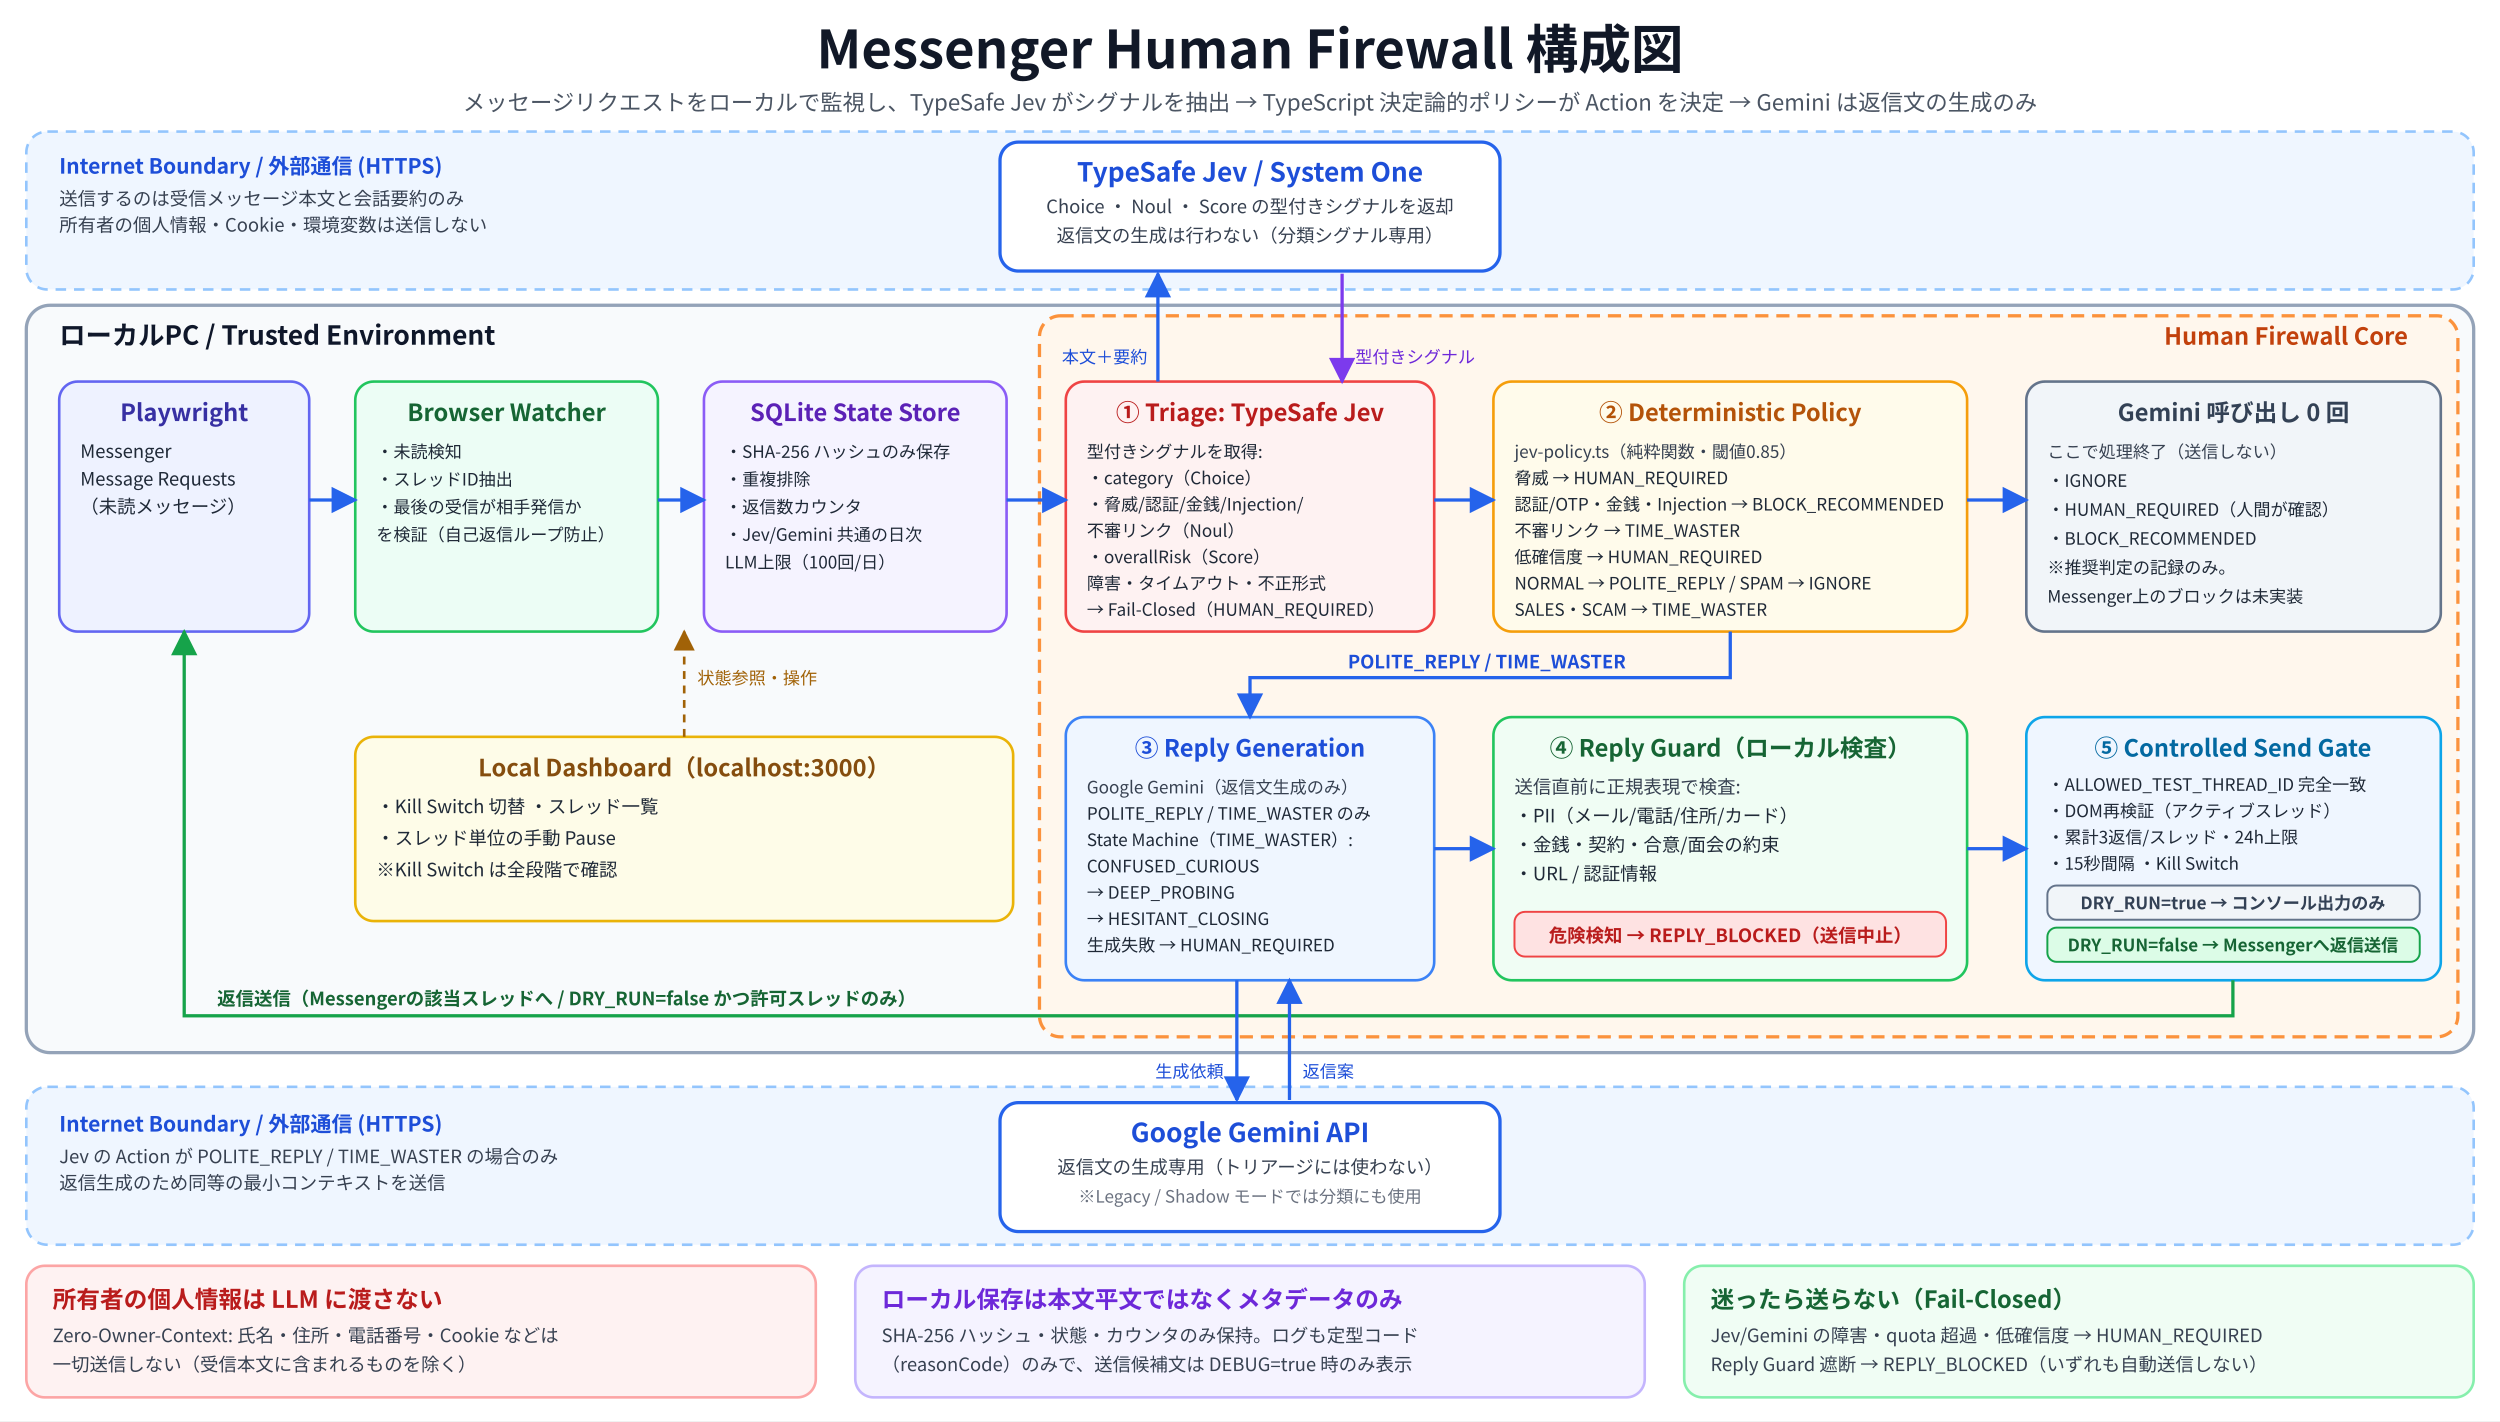
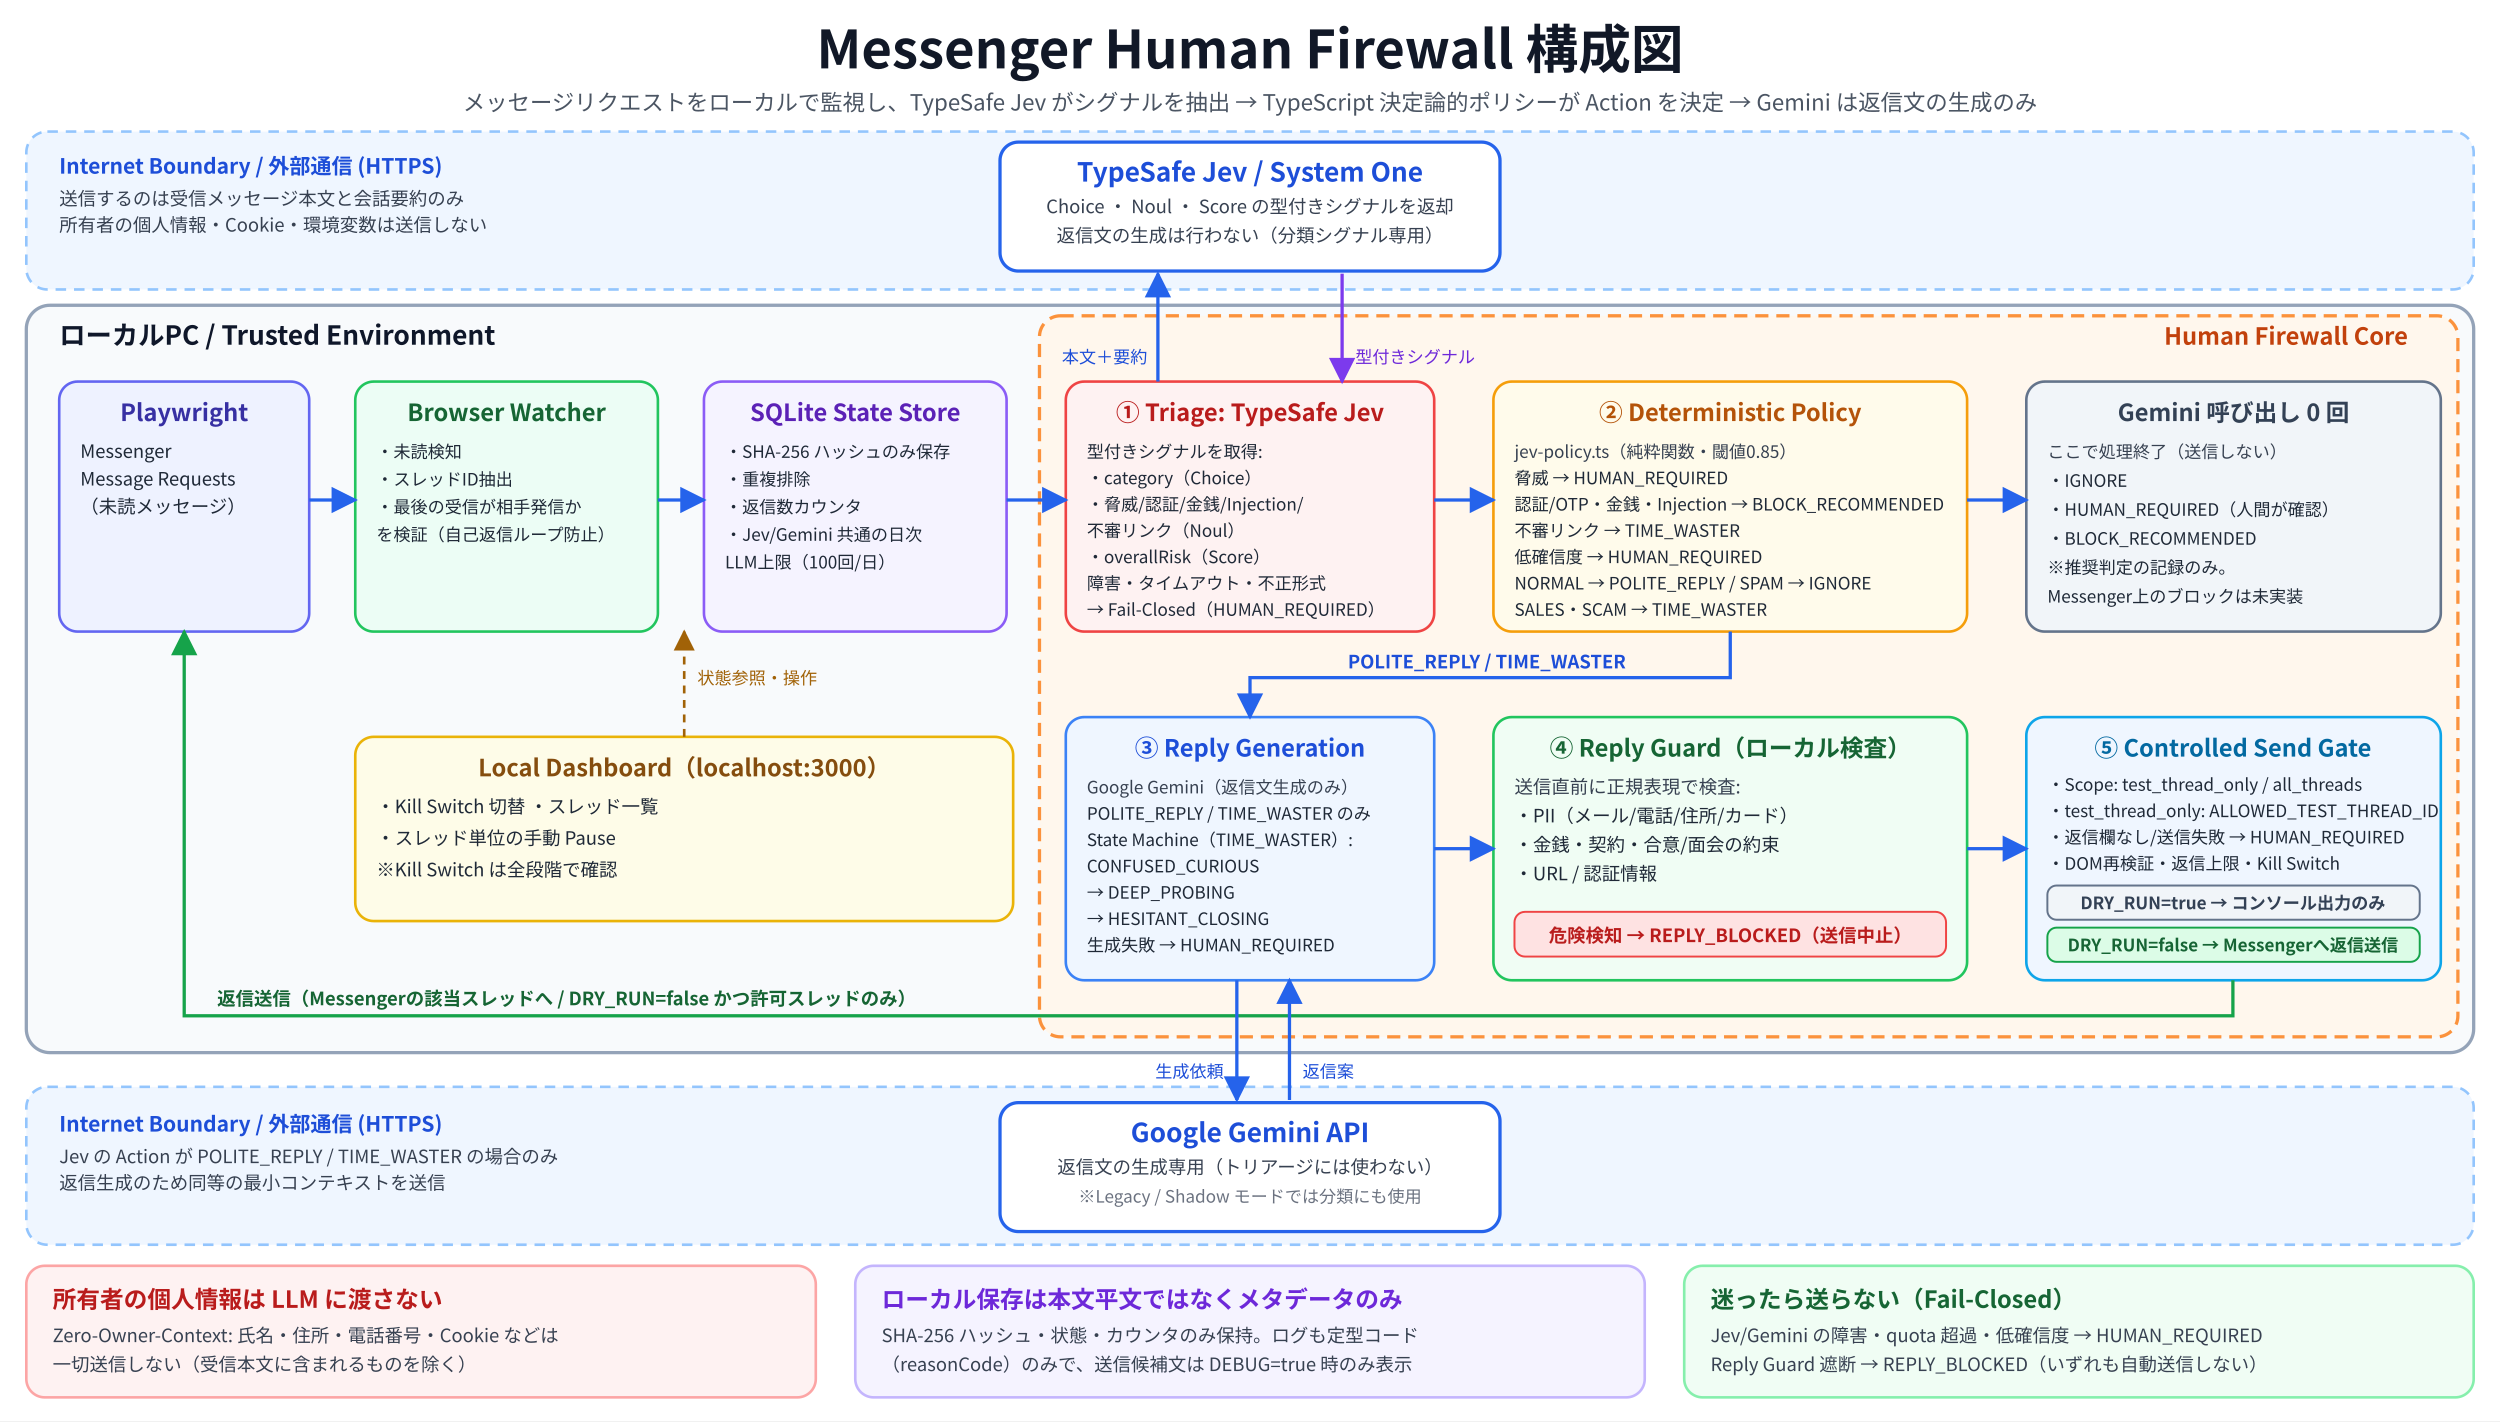
<svg xmlns="http://www.w3.org/2000/svg" width="1900" height="1080" viewBox="0 0 1900 1080" font-family="'Yu Gothic UI','Meiryo','Noto Sans CJK JP','Hiragino Sans',sans-serif">
  <defs>
    <marker id="a" viewBox="0 0 10 10" refX="9" refY="5" markerWidth="8" markerHeight="8" orient="auto-start-reverse">
      <path d="M0,0 L10,5 L0,10 z" fill="#2563eb" />
    </marker>
    <marker id="g" viewBox="0 0 10 10" refX="9" refY="5" markerWidth="8" markerHeight="8" orient="auto-start-reverse">
      <path d="M0,0 L10,5 L0,10 z" fill="#16a34a" />
    </marker>
    <marker id="p" viewBox="0 0 10 10" refX="9" refY="5" markerWidth="8" markerHeight="8" orient="auto-start-reverse">
      <path d="M0,0 L10,5 L0,10 z" fill="#7c3aed" />
    </marker>
    <marker id="y" viewBox="0 0 10 10" refX="9" refY="5" markerWidth="8" markerHeight="8" orient="auto-start-reverse">
      <path d="M0,0 L10,5 L0,10 z" fill="#a16207" />
    </marker>
  </defs>
  <rect x="0" y="0" width="1900" height="1080" rx="0" fill="#ffffff" stroke="#ffffff" stroke-width="0" />
  <text x="950.0" y="52" font-size="40" fill="#111827" font-weight="bold" text-anchor="middle">Messenger Human Firewall 構成図</text>
  <text x="950.0" y="84" font-size="17" fill="#4b5563" font-weight="normal" text-anchor="middle">メッセージリクエストをローカルで監視し、TypeSafe Jev がシグナルを抽出 → TypeScript 決定論的ポリシーが Action を決定 → Gemini は返信文の生成のみ</text>
  <rect x="20" y="100" width="1860" height="120" rx="16" fill="#eff6ff" stroke="#93c5fd" stroke-width="2" stroke-dasharray="8 6" />
  <text x="45" y="132" font-size="16" fill="#1d4ed8" font-weight="bold" text-anchor="start">Internet Boundary / 外部通信 (HTTPS)</text>
  <text x="45" y="156" font-size="14" fill="#374151" font-weight="normal" text-anchor="start">送信するのは受信メッセージ本文と会話要約のみ</text>
  <text x="45" y="176" font-size="14" fill="#374151" font-weight="normal" text-anchor="start">所有者の個人情報・Cookie・環境変数は送信しない</text>
  <rect x="760" y="108" width="380" height="98" rx="14" fill="#ffffff" stroke="#2563eb" stroke-width="2.5" />
  <text x="950" y="138" font-size="20" fill="#1d4ed8" font-weight="bold" text-anchor="middle">TypeSafe Jev / System One</text>
  <text x="950" y="162" font-size="14" fill="#374151" font-weight="normal" text-anchor="middle">Choice ・ Noul ・ Score の型付きシグナルを返却</text>
  <text x="950" y="184" font-size="14" fill="#374151" font-weight="normal" text-anchor="middle">返信文の生成は行わない（分類シグナル専用）</text>
  <rect x="20" y="232" width="1860" height="568" rx="18" fill="#f8fafc" stroke="#94a3b8" stroke-width="2.5" />
  <text x="45" y="262" font-size="20" fill="#0f172a" font-weight="bold" text-anchor="start">ローカルPC / Trusted Environment</text>
  <rect x="790" y="240" width="1078" height="548" rx="16" fill="#fff7ed" stroke="#fb923c" stroke-width="2.5" stroke-dasharray="10 6" />
  <text x="1830" y="262" font-size="18" fill="#c2410c" font-weight="bold" text-anchor="end">Human Firewall Core</text>
  <rect x="45" y="290" width="190" height="190" rx="14" fill="#eef2ff" stroke="#6366f1" stroke-width="2" />
  <text x="140.0" y="320" font-size="18" fill="#3730a3" font-weight="bold" text-anchor="middle">Playwright</text>
  <text x="61" y="348" font-size="14" fill="#1f2937" font-weight="normal" text-anchor="start">Messenger</text>
  <text x="61" y="369" font-size="14" fill="#1f2937" font-weight="normal" text-anchor="start">Message Requests</text>
  <text x="61" y="390" font-size="14" fill="#1f2937" font-weight="normal" text-anchor="start">（未読メッセージ）</text>
  <rect x="270" y="290" width="230" height="190" rx="14" fill="#ecfdf5" stroke="#22c55e" stroke-width="2" />
  <text x="385.0" y="320" font-size="18" fill="#166534" font-weight="bold" text-anchor="middle">Browser Watcher</text>
  <text x="286" y="348" font-size="13" fill="#1f2937" font-weight="normal" text-anchor="start">・未読検知</text>
  <text x="286" y="369" font-size="13" fill="#1f2937" font-weight="normal" text-anchor="start">・スレッドID抽出</text>
  <text x="286" y="390" font-size="13" fill="#1f2937" font-weight="normal" text-anchor="start">・最後の受信が相手発信か</text>
  <text x="286" y="411" font-size="13" fill="#1f2937" font-weight="normal" text-anchor="start">  を検証（自己返信ループ防止）</text>
  <rect x="535" y="290" width="230" height="190" rx="14" fill="#f5f3ff" stroke="#8b5cf6" stroke-width="2" />
  <text x="650.0" y="320" font-size="18" fill="#5b21b6" font-weight="bold" text-anchor="middle">SQLite State Store</text>
  <text x="551" y="348" font-size="13" fill="#1f2937" font-weight="normal" text-anchor="start">・SHA-256 ハッシュのみ保存</text>
  <text x="551" y="369" font-size="13" fill="#1f2937" font-weight="normal" text-anchor="start">・重複排除</text>
  <text x="551" y="390" font-size="13" fill="#1f2937" font-weight="normal" text-anchor="start">・返信数カウンタ</text>
  <text x="551" y="411" font-size="13" fill="#1f2937" font-weight="normal" text-anchor="start">・Jev/Gemini 共通の日次</text>
  <text x="551" y="432" font-size="13" fill="#1f2937" font-weight="normal" text-anchor="start">  LLM上限（100回/日）</text>
  <rect x="810" y="290" width="280" height="190" rx="14" fill="#fef2f2" stroke="#ef4444" stroke-width="2" />
  <text x="950.0" y="320" font-size="18" fill="#b91c1c" font-weight="bold" text-anchor="middle">① Triage: TypeSafe Jev</text>
  <text x="826" y="348" font-size="13" fill="#1f2937" font-weight="normal" text-anchor="start">型付きシグナルを取得:</text>
  <text x="826" y="368" font-size="13" fill="#1f2937" font-weight="normal" text-anchor="start">・category（Choice）</text>
  <text x="826" y="388" font-size="13" fill="#1f2937" font-weight="normal" text-anchor="start">・脅威/認証/金銭/Injection/</text>
  <text x="826" y="408" font-size="13" fill="#1f2937" font-weight="normal" text-anchor="start">  不審リンク（Noul）</text>
  <text x="826" y="428" font-size="13" fill="#1f2937" font-weight="normal" text-anchor="start">・overallRisk（Score）</text>
  <text x="826" y="448" font-size="13" fill="#1f2937" font-weight="normal" text-anchor="start">障害・タイムアウト・不正形式</text>
  <text x="826" y="468" font-size="13" fill="#1f2937" font-weight="normal" text-anchor="start">→ Fail-Closed（HUMAN_REQUIRED）</text>
  <rect x="1135" y="290" width="360" height="190" rx="14" fill="#fffbeb" stroke="#f59e0b" stroke-width="2" />
  <text x="1315.0" y="320" font-size="18" fill="#b45309" font-weight="bold" text-anchor="middle">② Deterministic Policy</text>
  <text x="1151" y="348" font-size="13" fill="#374151" font-weight="normal" text-anchor="start">jev-policy.ts（純粋関数・閾値0.85）</text>
  <text x="1151" y="368" font-size="13" fill="#1f2937" font-weight="normal" text-anchor="start">脅威 → HUMAN_REQUIRED</text>
  <text x="1151" y="388" font-size="13" fill="#1f2937" font-weight="normal" text-anchor="start">認証/OTP・金銭・Injection → BLOCK_RECOMMENDED</text>
  <text x="1151" y="408" font-size="13" fill="#1f2937" font-weight="normal" text-anchor="start">不審リンク → TIME_WASTER</text>
  <text x="1151" y="428" font-size="13" fill="#1f2937" font-weight="normal" text-anchor="start">低確信度 → HUMAN_REQUIRED</text>
  <text x="1151" y="448" font-size="13" fill="#1f2937" font-weight="normal" text-anchor="start">NORMAL → POLITE_REPLY / SPAM → IGNORE</text>
  <text x="1151" y="468" font-size="13" fill="#1f2937" font-weight="normal" text-anchor="start">SALES・SCAM → TIME_WASTER</text>
  <rect x="1540" y="290" width="315" height="190" rx="14" fill="#f1f5f9" stroke="#64748b" stroke-width="2" />
  <text x="1697.5" y="320" font-size="18" fill="#334155" font-weight="bold" text-anchor="middle">Gemini 呼び出し 0 回</text>
  <text x="1556" y="348" font-size="13" fill="#374151" font-weight="normal" text-anchor="start">ここで処理終了（送信しない）</text>
  <text x="1556" y="370" font-size="13" fill="#1f2937" font-weight="normal" text-anchor="start">・IGNORE</text>
  <text x="1556" y="392" font-size="13" fill="#1f2937" font-weight="normal" text-anchor="start">・HUMAN_REQUIRED（人間が確認）</text>
  <text x="1556" y="414" font-size="13" fill="#1f2937" font-weight="normal" text-anchor="start">・BLOCK_RECOMMENDED</text>
  <text x="1556" y="436" font-size="13" fill="#1f2937" font-weight="normal" text-anchor="start">  ※推奨判定の記録のみ。</text>
  <text x="1556" y="458" font-size="13" fill="#1f2937" font-weight="normal" text-anchor="start">  Messenger上のブロックは未実装</text>
  <rect x="810" y="545" width="280" height="200" rx="14" fill="#eff6ff" stroke="#3b82f6" stroke-width="2" />
  <text x="950.0" y="575" font-size="18" fill="#1d4ed8" font-weight="bold" text-anchor="middle">③ Reply Generation</text>
  <text x="826" y="603" font-size="13" fill="#374151" font-weight="normal" text-anchor="start">Google Gemini（返信文生成のみ）</text>
  <text x="826" y="623" font-size="13" fill="#1f2937" font-weight="normal" text-anchor="start">POLITE_REPLY / TIME_WASTER のみ</text>
  <text x="826" y="643" font-size="13" fill="#1f2937" font-weight="normal" text-anchor="start">State Machine（TIME_WASTER）:</text>
  <text x="826" y="663" font-size="13" fill="#1f2937" font-weight="normal" text-anchor="start">CONFUSED_CURIOUS</text>
  <text x="826" y="683" font-size="13" fill="#1f2937" font-weight="normal" text-anchor="start">→ DEEP_PROBING</text>
  <text x="826" y="703" font-size="13" fill="#1f2937" font-weight="normal" text-anchor="start">→ HESITANT_CLOSING</text>
  <text x="826" y="723" font-size="13" fill="#1f2937" font-weight="normal" text-anchor="start">生成失敗 → HUMAN_REQUIRED</text>
  <rect x="1135" y="545" width="360" height="200" rx="14" fill="#f0fdf4" stroke="#22c55e" stroke-width="2" />
  <text x="1315.0" y="575" font-size="18" fill="#166534" font-weight="bold" text-anchor="middle">④ Reply Guard（ローカル検査）</text>
  <text x="1151" y="603" font-size="14" fill="#374151" font-weight="normal" text-anchor="start">送信直前に正規表現で検査:</text>
  <text x="1151" y="625" font-size="14" fill="#1f2937" font-weight="normal" text-anchor="start">・PII（メール/電話/住所/カード）</text>
  <text x="1151" y="647" font-size="14" fill="#1f2937" font-weight="normal" text-anchor="start">・金銭・契約・合意/面会の約束</text>
  <text x="1151" y="669" font-size="14" fill="#1f2937" font-weight="normal" text-anchor="start">・URL / 認証情報</text>
  <rect x="1151" y="693" width="328" height="34" rx="8" fill="#fee2e2" stroke="#ef4444" stroke-width="1.5" />
  <text x="1315" y="716" font-size="14" fill="#b91c1c" font-weight="bold" text-anchor="middle">危険検知 → REPLY_BLOCKED（送信中止）</text>
  <rect x="1540" y="545" width="315" height="200" rx="14" fill="#eff6ff" stroke="#0ea5e9" stroke-width="2" />
  <text x="1697" y="575" font-size="18" fill="#0369a1" font-weight="bold" text-anchor="middle">⑤ Controlled Send Gate</text>
-   <text x="1556" y="601" font-size="13" fill="#1f2937" font-weight="normal" text-anchor="start">・ALLOWED_TEST_THREAD_ID 完全一致</text>
-   <text x="1556" y="621" font-size="13" fill="#1f2937" font-weight="normal" text-anchor="start">・DOM再検証（アクティブスレッド）</text>
-   <text x="1556" y="641" font-size="13" fill="#1f2937" font-weight="normal" text-anchor="start">・累計3返信/スレッド・24h上限</text>
-   <text x="1556" y="661" font-size="13" fill="#1f2937" font-weight="normal" text-anchor="start">・15秒間隔 ・Kill Switch</text>
+   <text x="1556" y="601" font-size="13" fill="#1f2937" font-weight="normal" text-anchor="start">・Scope: test_thread_only / all_threads</text>
+   <text x="1556" y="621" font-size="13" fill="#1f2937" font-weight="normal" text-anchor="start">・test_thread_only: ALLOWED_TEST_THREAD_ID</text>
+   <text x="1556" y="641" font-size="13" fill="#1f2937" font-weight="normal" text-anchor="start">・返信欄なし/送信失敗 → HUMAN_REQUIRED</text>
+   <text x="1556" y="661" font-size="13" fill="#1f2937" font-weight="normal" text-anchor="start">・DOM再検証・返信上限・Kill Switch</text>
  <rect x="1556" y="673" width="283" height="26" rx="7" fill="#f1f5f9" stroke="#64748b" stroke-width="1.5" />
  <text x="1697" y="691" font-size="13" fill="#334155" font-weight="bold" text-anchor="middle">DRY_RUN=true → コンソール出力のみ</text>
  <rect x="1556" y="705" width="283" height="26" rx="7" fill="#dcfce7" stroke="#16a34a" stroke-width="1.5" />
  <text x="1697" y="723" font-size="13" fill="#166534" font-weight="bold" text-anchor="middle">DRY_RUN=false → Messengerへ返信送信</text>
  <rect x="270" y="560" width="500" height="140" rx="14" fill="#fefce8" stroke="#eab308" stroke-width="2" />
  <text x="520.0" y="590" font-size="18" fill="#854d0e" font-weight="bold" text-anchor="middle">Local Dashboard（localhost:3000）</text>
  <text x="286" y="618" font-size="14" fill="#1f2937" font-weight="normal" text-anchor="start">・Kill Switch 切替  ・スレッド一覧</text>
  <text x="286" y="642" font-size="14" fill="#1f2937" font-weight="normal" text-anchor="start">・スレッド単位の手動 Pause</text>
  <text x="286" y="666" font-size="14" fill="#1f2937" font-weight="normal" text-anchor="start">※Kill Switch は全段階で確認</text>
  <path d="M520,560 L520,480" fill="none" stroke="#a16207" stroke-width="2" stroke-dasharray="6 5" marker-end="url(#y)" />
  <text x="530" y="520" font-size="13" fill="#a16207" font-weight="normal" text-anchor="start">状態参照・操作</text>
  <path d="M235,380 L270,380" fill="none" stroke="#2563eb" stroke-width="2.5" marker-end="url(#a)" />
  <path d="M500,380 L535,380" fill="none" stroke="#2563eb" stroke-width="2.5" marker-end="url(#a)" />
  <path d="M765,380 L810,380" fill="none" stroke="#2563eb" stroke-width="2.5" marker-end="url(#a)" />
  <path d="M1090,380 L1135,380" fill="none" stroke="#2563eb" stroke-width="2.5" marker-end="url(#a)" />
  <path d="M1495,380 L1540,380" fill="none" stroke="#2563eb" stroke-width="2.5" marker-end="url(#a)" />
  <path d="M1315,480 L1315,515 L950,515 L950,545" fill="none" stroke="#2563eb" stroke-width="2.5" marker-end="url(#a)" />
  <text x="1130" y="508" font-size="14" fill="#1d4ed8" font-weight="bold" text-anchor="middle">POLITE_REPLY / TIME_WASTER</text>
  <path d="M1090,645 L1135,645" fill="none" stroke="#2563eb" stroke-width="2.5" marker-end="url(#a)" />
  <path d="M1495,645 L1540,645" fill="none" stroke="#2563eb" stroke-width="2.5" marker-end="url(#a)" />
  <path d="M880,290 L880,208" fill="none" stroke="#2563eb" stroke-width="2.5" marker-end="url(#a)" />
  <text x="872" y="276" font-size="13" fill="#1d4ed8" font-weight="normal" text-anchor="end">本文＋要約</text>
  <path d="M1020,208 L1020,290" fill="none" stroke="#7c3aed" stroke-width="2.5" marker-end="url(#p)" />
  <text x="1030" y="276" font-size="13" fill="#6d28d9" font-weight="normal" text-anchor="start">型付きシグナル</text>
  <path d="M1697,745 L1697,772 L140,772 L140,480" fill="none" stroke="#16a34a" stroke-width="2.5" marker-end="url(#g)" />
  <text x="165" y="764" font-size="14" fill="#166534" font-weight="bold" text-anchor="start">返信送信（Messengerの該当スレッドへ / DRY_RUN=false かつ許可スレッドのみ）</text>
  <rect x="20" y="826" width="1860" height="120" rx="16" fill="#eff6ff" stroke="#93c5fd" stroke-width="2" stroke-dasharray="8 6" />
  <text x="45" y="860" font-size="16" fill="#1d4ed8" font-weight="bold" text-anchor="start">Internet Boundary / 外部通信 (HTTPS)</text>
  <text x="45" y="884" font-size="14" fill="#374151" font-weight="normal" text-anchor="start">Jev の Action が POLITE_REPLY / TIME_WASTER の場合のみ</text>
  <text x="45" y="904" font-size="14" fill="#374151" font-weight="normal" text-anchor="start">返信生成のため同等の最小コンテキストを送信</text>
  <rect x="760" y="838" width="380" height="98" rx="14" fill="#ffffff" stroke="#2563eb" stroke-width="2.5" />
  <text x="950" y="868" font-size="20" fill="#1d4ed8" font-weight="bold" text-anchor="middle">Google Gemini API</text>
  <text x="950" y="892" font-size="14" fill="#374151" font-weight="normal" text-anchor="middle">返信文の生成専用（トリアージには使わない）</text>
  <text x="950" y="914" font-size="13" fill="#6b7280" font-weight="normal" text-anchor="middle">※Legacy / Shadow モードでは分類にも使用</text>
  <path d="M940,745 L940,836" fill="none" stroke="#2563eb" stroke-width="2.5" marker-end="url(#a)" />
  <path d="M980,836 L980,745" fill="none" stroke="#2563eb" stroke-width="2.5" marker-end="url(#a)" />
  <text x="930" y="819" font-size="13" fill="#1d4ed8" font-weight="normal" text-anchor="end">生成依頼</text>
  <text x="990" y="819" font-size="13" fill="#1d4ed8" font-weight="normal" text-anchor="start">返信案</text>
  <rect x="20" y="962" width="600" height="100" rx="14" fill="#fef2f2" stroke="#fca5a5" stroke-width="2" />
  <text x="40" y="994" font-size="18" fill="#b91c1c" font-weight="bold" text-anchor="start">所有者の個人情報は LLM に渡さない</text>
  <text x="40" y="1020" font-size="14" fill="#374151" font-weight="normal" text-anchor="start">Zero-Owner-Context: 氏名・住所・電話番号・Cookie などは</text>
  <text x="40" y="1042" font-size="14" fill="#374151" font-weight="normal" text-anchor="start">一切送信しない（受信本文に含まれるものを除く）</text>
  <rect x="650" y="962" width="600" height="100" rx="14" fill="#f5f3ff" stroke="#c4b5fd" stroke-width="2" />
  <text x="670" y="994" font-size="18" fill="#6d28d9" font-weight="bold" text-anchor="start">ローカル保存は本文平文ではなくメタデータのみ</text>
  <text x="670" y="1020" font-size="14" fill="#374151" font-weight="normal" text-anchor="start">SHA-256 ハッシュ・状態・カウンタのみ保持。ログも定型コード</text>
  <text x="670" y="1042" font-size="14" fill="#374151" font-weight="normal" text-anchor="start">（reasonCode）のみで、送信候補文は DEBUG=true 時のみ表示</text>
  <rect x="1280" y="962" width="600" height="100" rx="14" fill="#f0fdf4" stroke="#86efac" stroke-width="2" />
  <text x="1300" y="994" font-size="18" fill="#166534" font-weight="bold" text-anchor="start">迷ったら送らない（Fail-Closed）</text>
  <text x="1300" y="1020" font-size="14" fill="#374151" font-weight="normal" text-anchor="start">Jev/Gemini の障害・quota 超過・低確信度 → HUMAN_REQUIRED</text>
  <text x="1300" y="1042" font-size="14" fill="#374151" font-weight="normal" text-anchor="start">Reply Guard 遮断 → REPLY_BLOCKED（いずれも自動送信しない）</text>
</svg>
